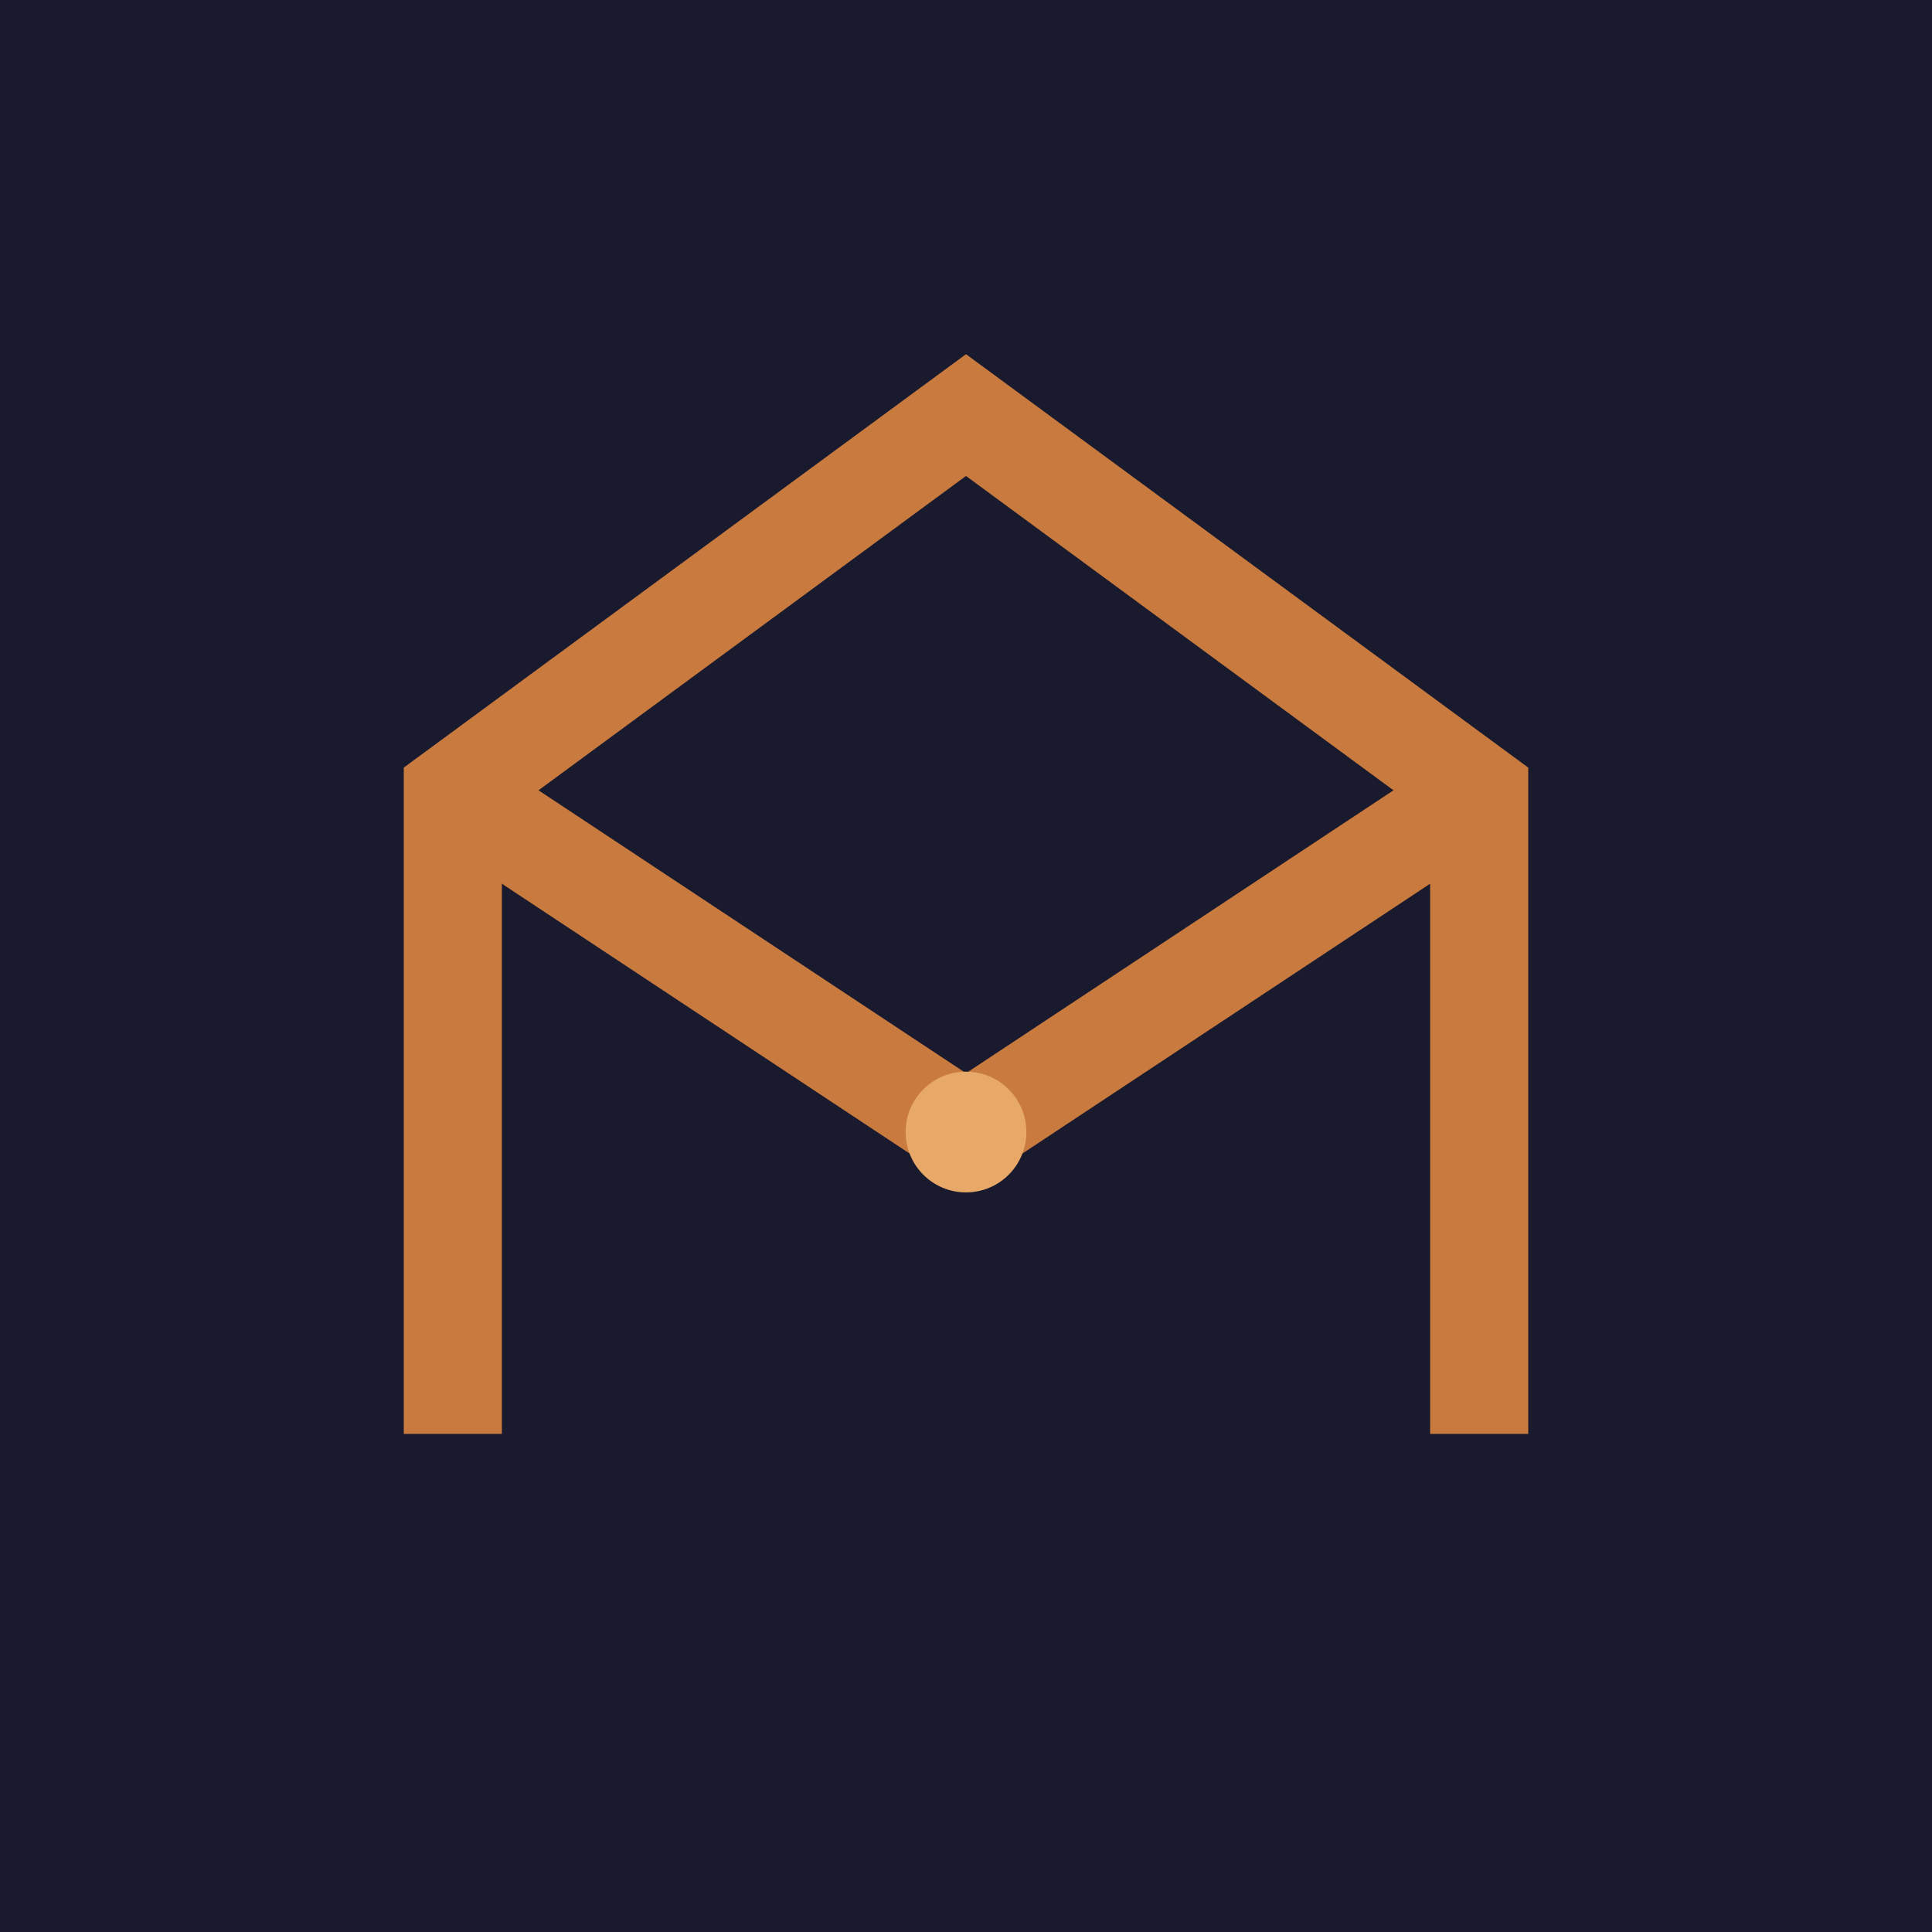
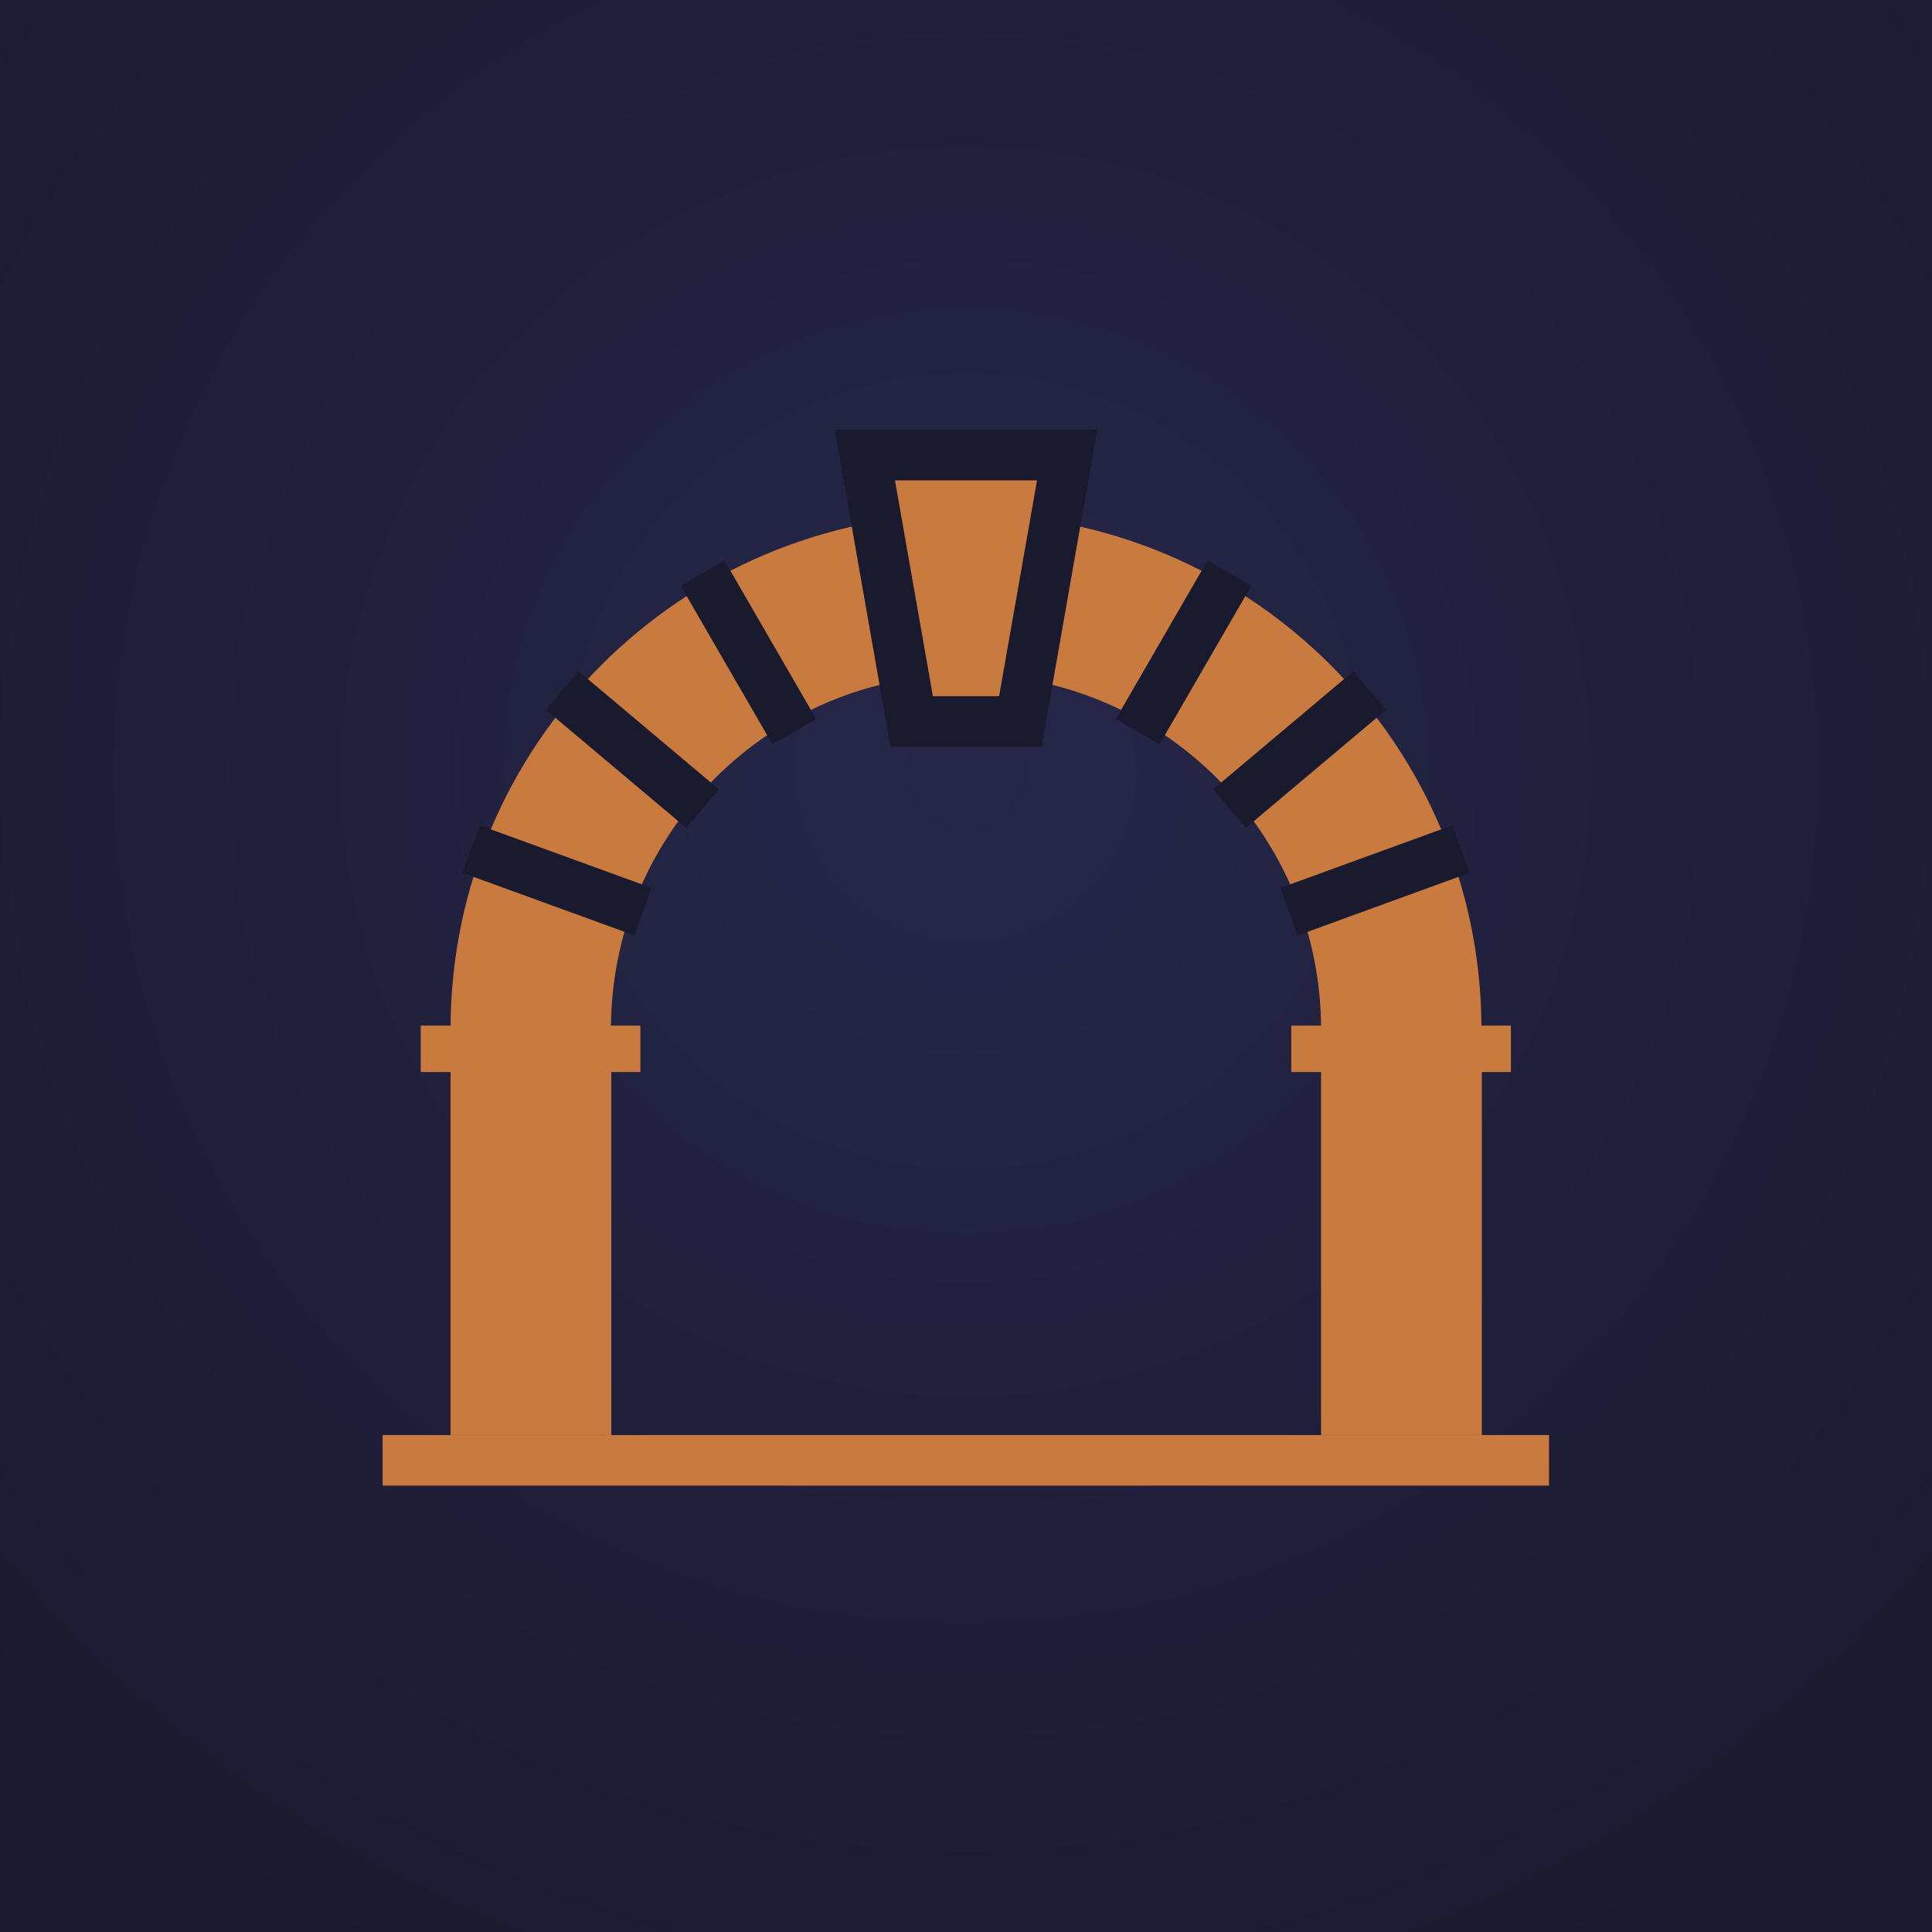
- <svg xmlns="http://www.w3.org/2000/svg" viewBox="0 0 512 512">
-   <rect width="512" height="512" fill="#1A1A2E" />
-   <g fill="none" stroke="#C97B3F" stroke-width="26">
-     <path d="M120 380V210L256 110 392 210V380" />
-     <path d="M120 210L256 300 392 210" />
+ <svg xmlns="http://www.w3.org/2000/svg" viewBox="0 0 512 512" width="512" height="512">
+   <defs>
+     <radialGradient id="l" cx="50%" cy="40%" r="70%">
+       <stop offset="0" stop-color="#26264A" />
+       <stop offset="1" stop-color="#1A1A2E" />
+     </radialGradient>
+   </defs>
+   <rect width="512" height="512" fill="url(#l)" />
+   <g transform="translate(0,22.8)">
+     <path d="M119.4 250.0 A136.6 136.6 0 0 1 392.6 250.0 L350.1 250.0 A94.1 94.1 0 0 0 161.9 250.0 Z" fill="#C97B3F" />
+     <rect x="119.4" y="250.0" width="42.6" height="107.5" fill="#C97B3F" />
+     <rect x="111.5" y="249.0" width="58.2" height="12.3" fill="#C97B3F" />
+     <rect x="350.1" y="250.0" width="42.6" height="107.5" fill="#C97B3F" />
+     <rect x="342.2" y="249.0" width="58.2" height="12.3" fill="#C97B3F" />
+     <rect x="101.4" y="357.5" width="309.1" height="13.4" fill="#C97B3F" />
+     <line x1="341.6" y1="218.8" x2="387.2" y2="202.2" stroke="#1A1A2E" stroke-width="13.4" />
+     <line x1="325.8" y1="191.5" x2="363.0" y2="160.2" stroke="#1A1A2E" stroke-width="13.4" />
+     <line x1="301.5" y1="171.1" x2="325.8" y2="129.1" stroke="#1A1A2E" stroke-width="13.4" />
+     <line x1="210.5" y1="171.1" x2="186.2" y2="129.1" stroke="#1A1A2E" stroke-width="13.4" />
+     <line x1="186.2" y1="191.5" x2="149.0" y2="160.2" stroke="#1A1A2E" stroke-width="13.4" />
+     <line x1="170.4" y1="218.8" x2="124.8" y2="202.2" stroke="#1A1A2E" stroke-width="13.4" />
+     <polygon points="282.8,97.8 229.2,97.8 241.6,168.4 270.4,168.4" fill="#C97B3F" stroke="#1A1A2E" stroke-width="13.4" stroke-linejoin="miter" />
  </g>
-   <circle cx="256" cy="300" r="16" fill="#E8A868" />
</svg>
